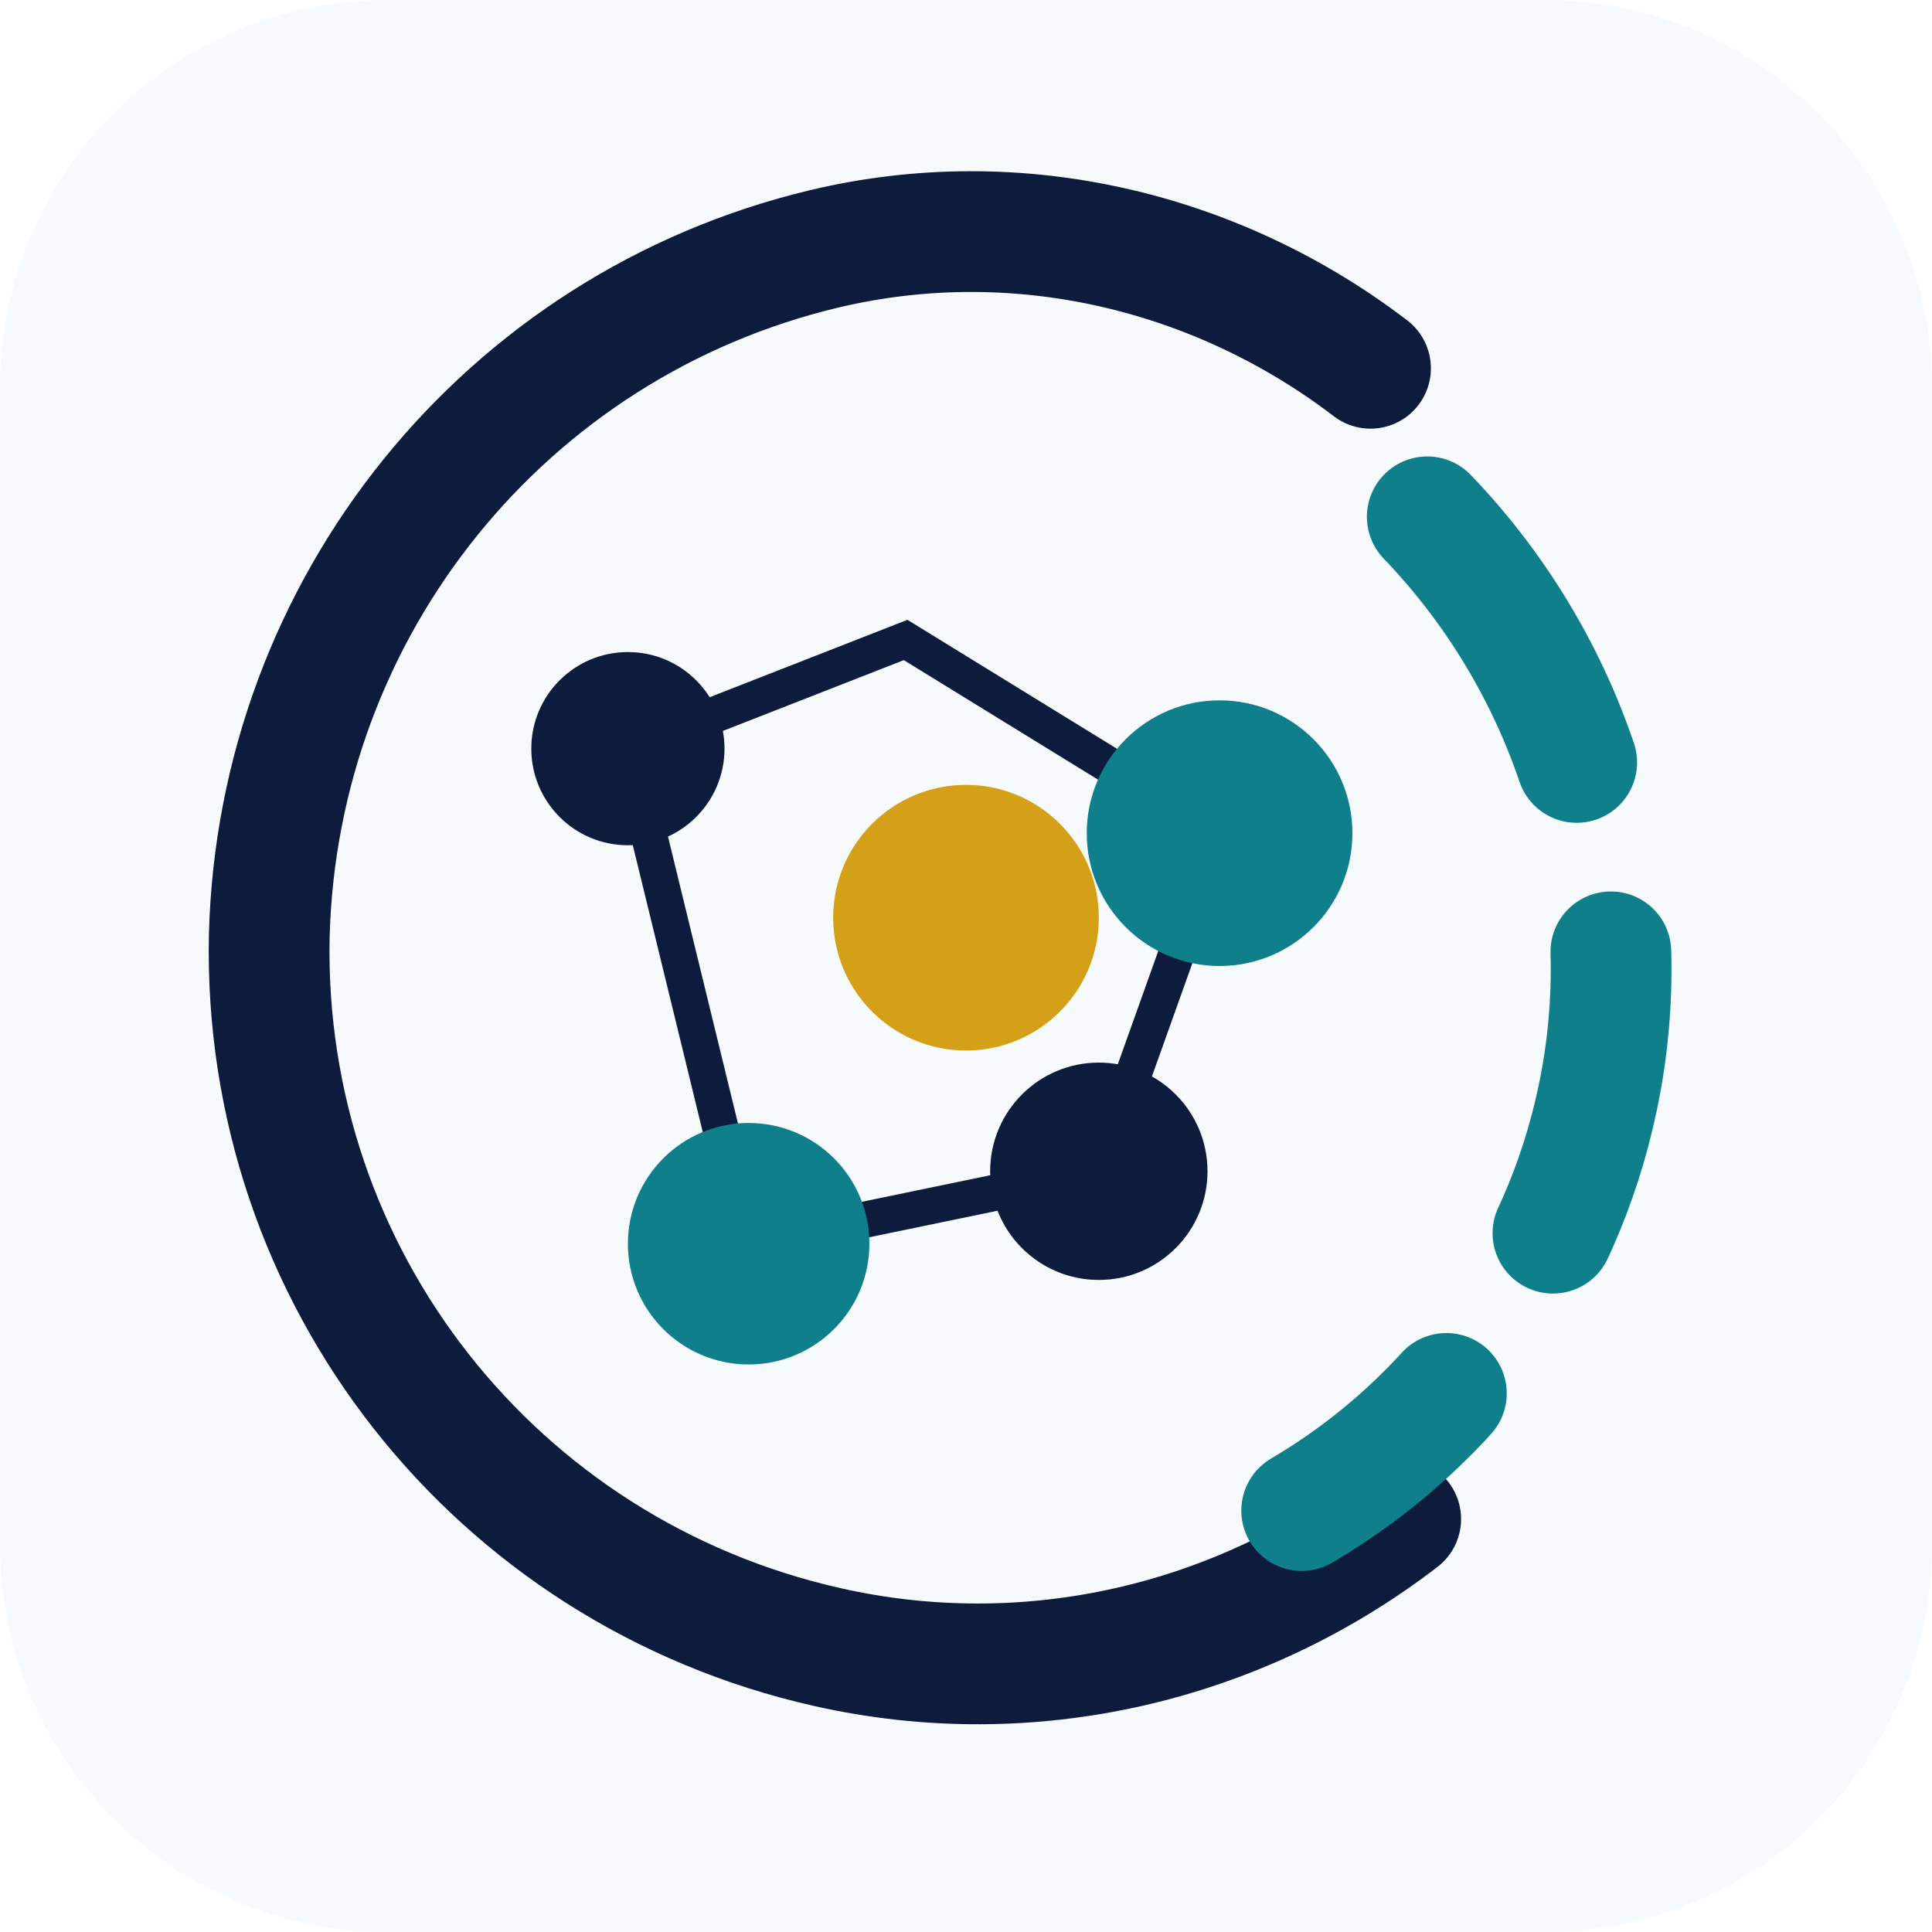
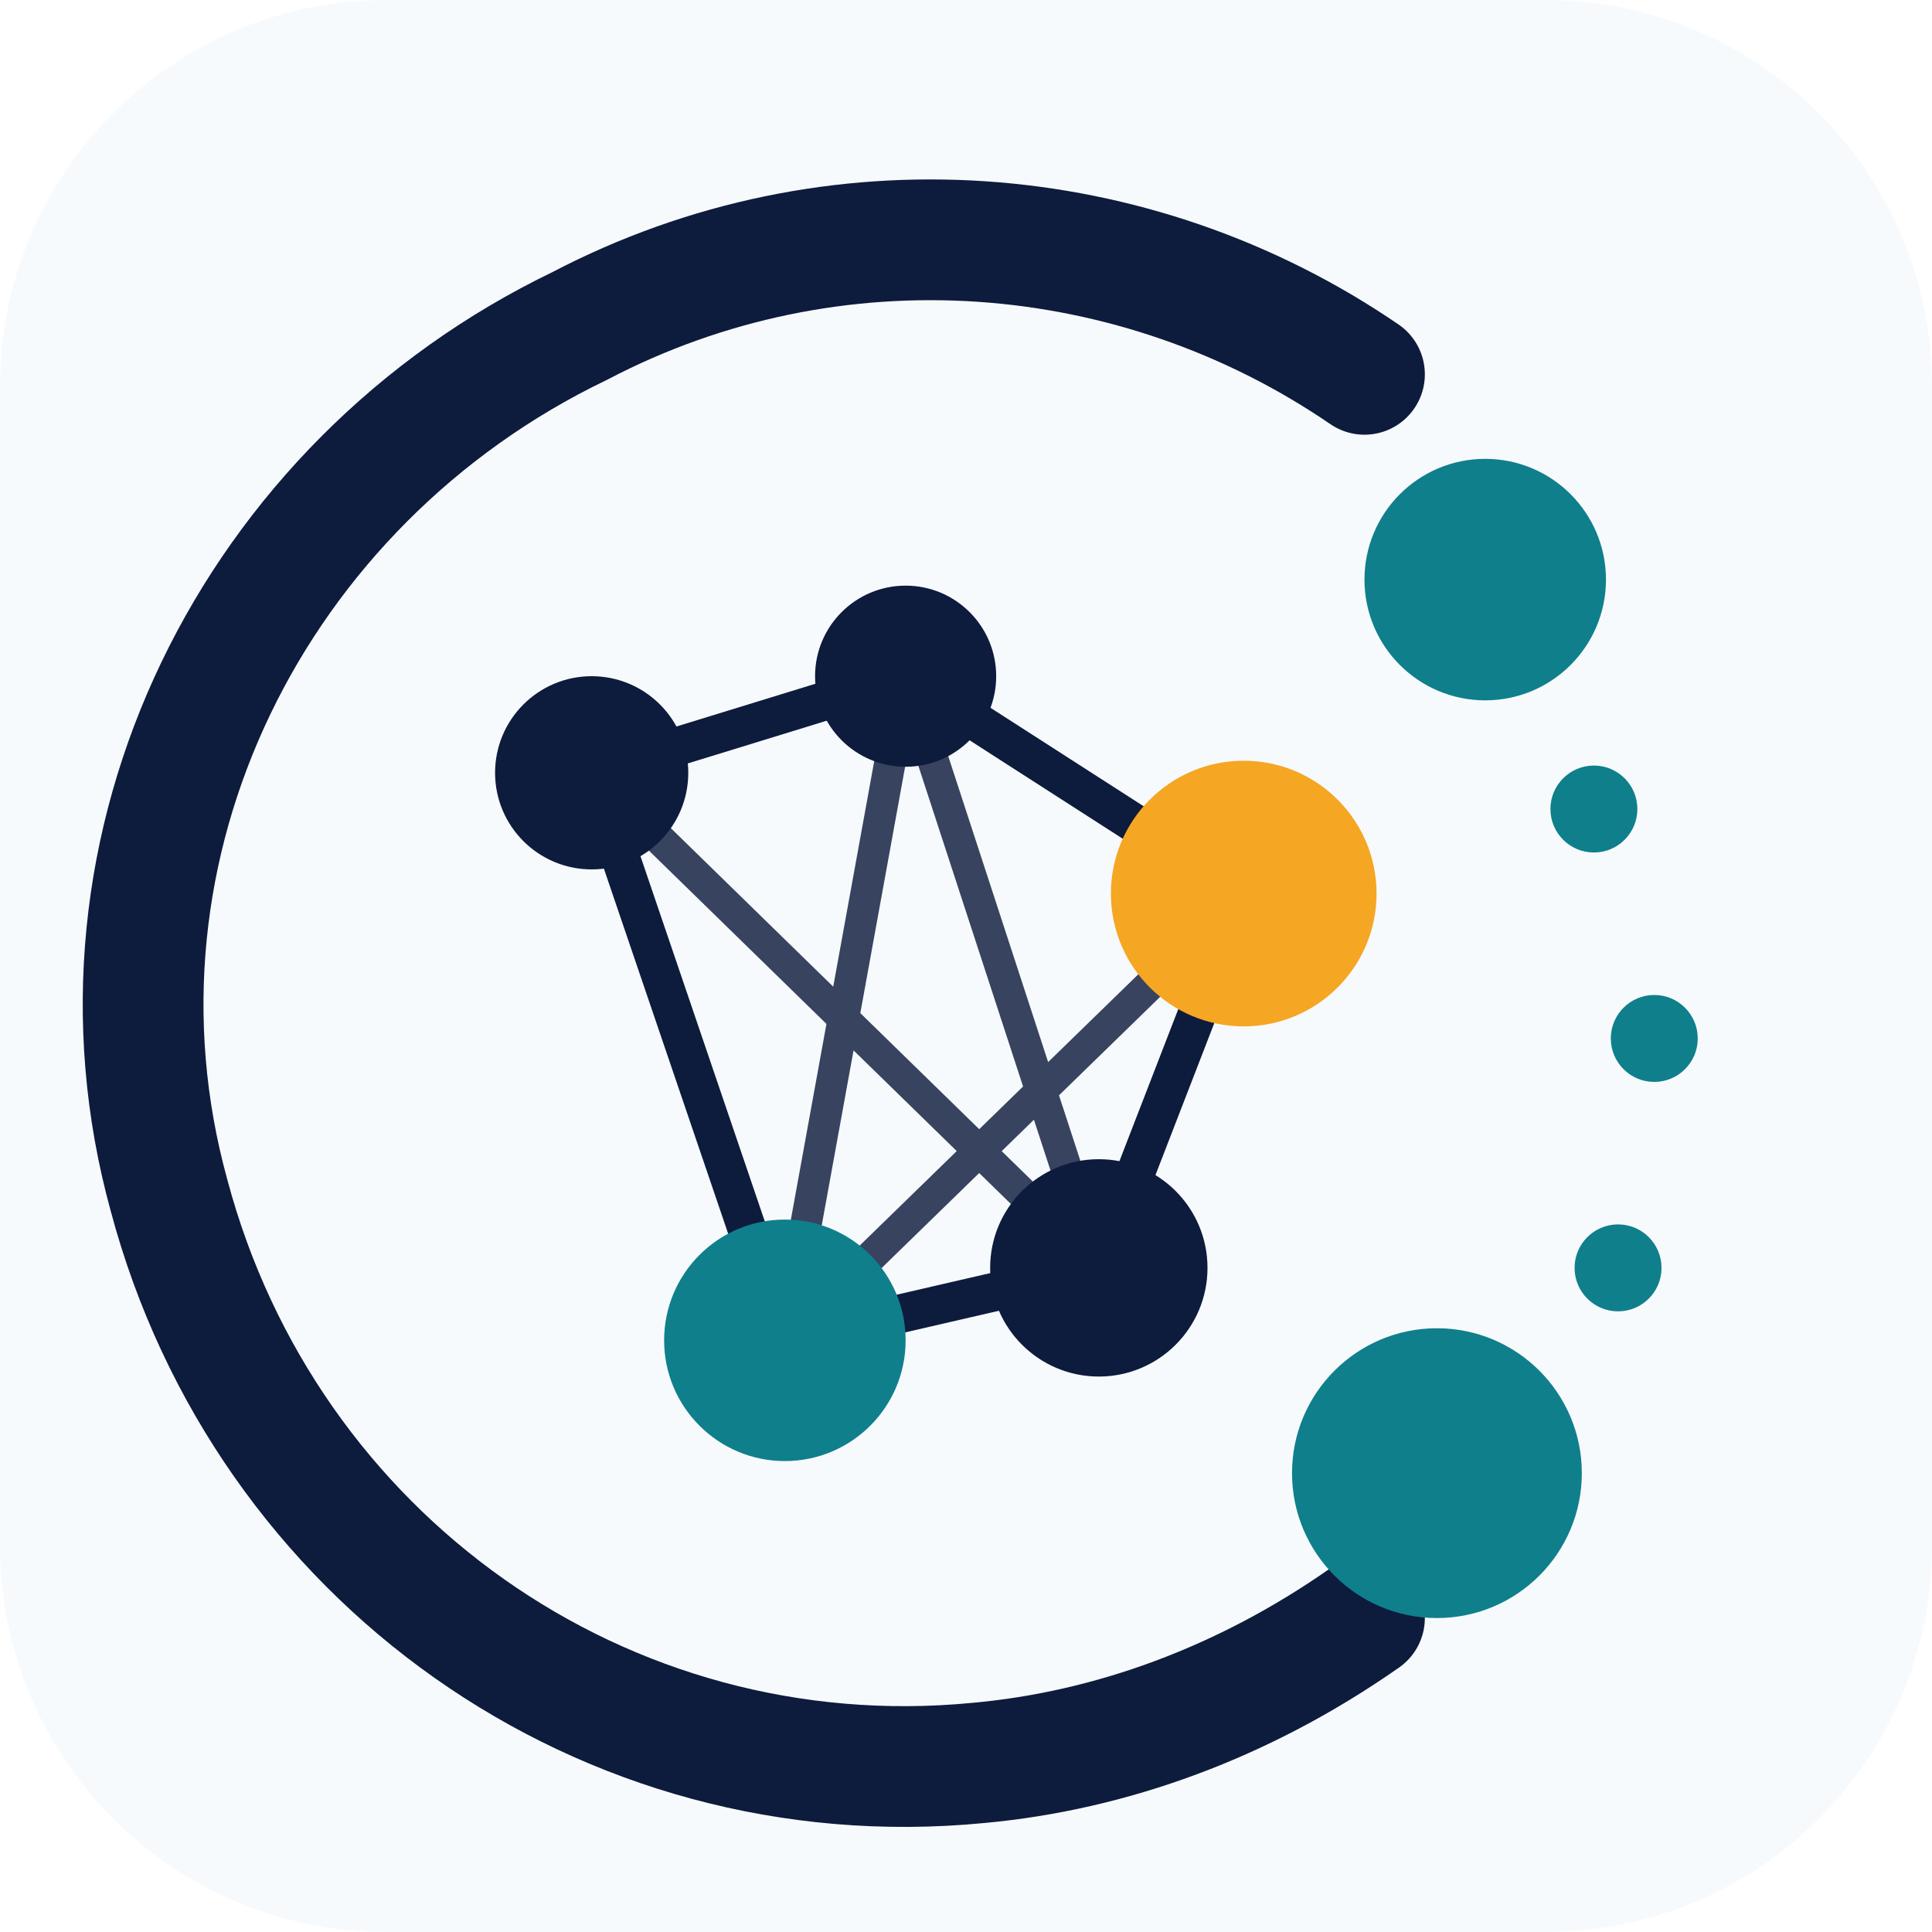
- <svg xmlns="http://www.w3.org/2000/svg" width="64" height="64" viewBox="0 0 160 160" fill="none">
+ <svg xmlns="http://www.w3.org/2000/svg" width="64" height="64" viewBox="0 0 160 160" role="img" aria-label="IDSI Lab favicon">
  <rect width="160" height="160" rx="32" fill="#F7FAFC" />
-   <path d="M113.5 30.5C100.8 20.8 84.3 16.8 68.3 20.6C41.8 26.9 23 50.3 22.3 77.5C21.7 105.7 41 130.2 68.5 136.4C85.3 140.2 102.6 136.1 116 125.8" stroke="#0D1B3D" stroke-width="10" stroke-linecap="round" />
-   <path d="M118.2 42.8C130.4 55.5 136 73.6 132.3 91C129.3 105.3 120.4 117.7 107.8 125.1" stroke="#0F7F8C" stroke-width="10" stroke-linecap="round" stroke-dasharray="24 16" />
-   <path d="M52 62L75 53L101 69L91 97L62 103L52 62Z" stroke="#0D1B3D" stroke-width="3" />
-   <circle cx="52" cy="62" r="8" fill="#0D1B3D" />
-   <circle cx="101" cy="69" r="11" fill="#0F7F8C" />
-   <circle cx="91" cy="97" r="9" fill="#0D1B3D" />
-   <circle cx="62" cy="103" r="10" fill="#0F7F8C" />
-   <circle cx="80" cy="76" r="11" fill="#D4A017" />
+   <path d="M113 31C94 18 69 16 48 27C21 40 6 70 14 99C22 129 50 149 81 146C92 145 103 141 113 134" stroke="#0D1B3D" stroke-width="10" stroke-linecap="round" fill="none" />
+   <circle cx="123" cy="48" r="10" fill="#0F7F8C" />
+   <circle cx="132" cy="67" r="3.6" fill="#0F7F8C" />
+   <circle cx="137" cy="86" r="3.6" fill="#0F7F8C" />
+   <circle cx="134" cy="105" r="3.6" fill="#0F7F8C" />
+   <circle cx="126" cy="123" r="3.6" fill="#0F7F8C" />
+   <path d="M49 64L75 56L103 74L91 105L65 111L49 64Z" stroke="#0D1B3D" stroke-width="3.2" stroke-linejoin="round" fill="none" />
+   <path d="M75 56L65 111M49 64L91 105M75 56L91 105M103 74L65 111" stroke="#0D1B3D" stroke-opacity="0.82" stroke-width="2.6" />
+   <circle cx="49" cy="64" r="8" fill="#0D1B3D" />
+   <circle cx="75" cy="56" r="7.5" fill="#0D1B3D" />
+   <circle cx="103" cy="74" r="11" fill="#F5A623" />
+   <circle cx="91" cy="105" r="9" fill="#0D1B3D" />
+   <circle cx="65" cy="111" r="10" fill="#0F7F8C" />
+   <circle cx="119" cy="122" r="12" fill="#0F7F8C" />
</svg>
